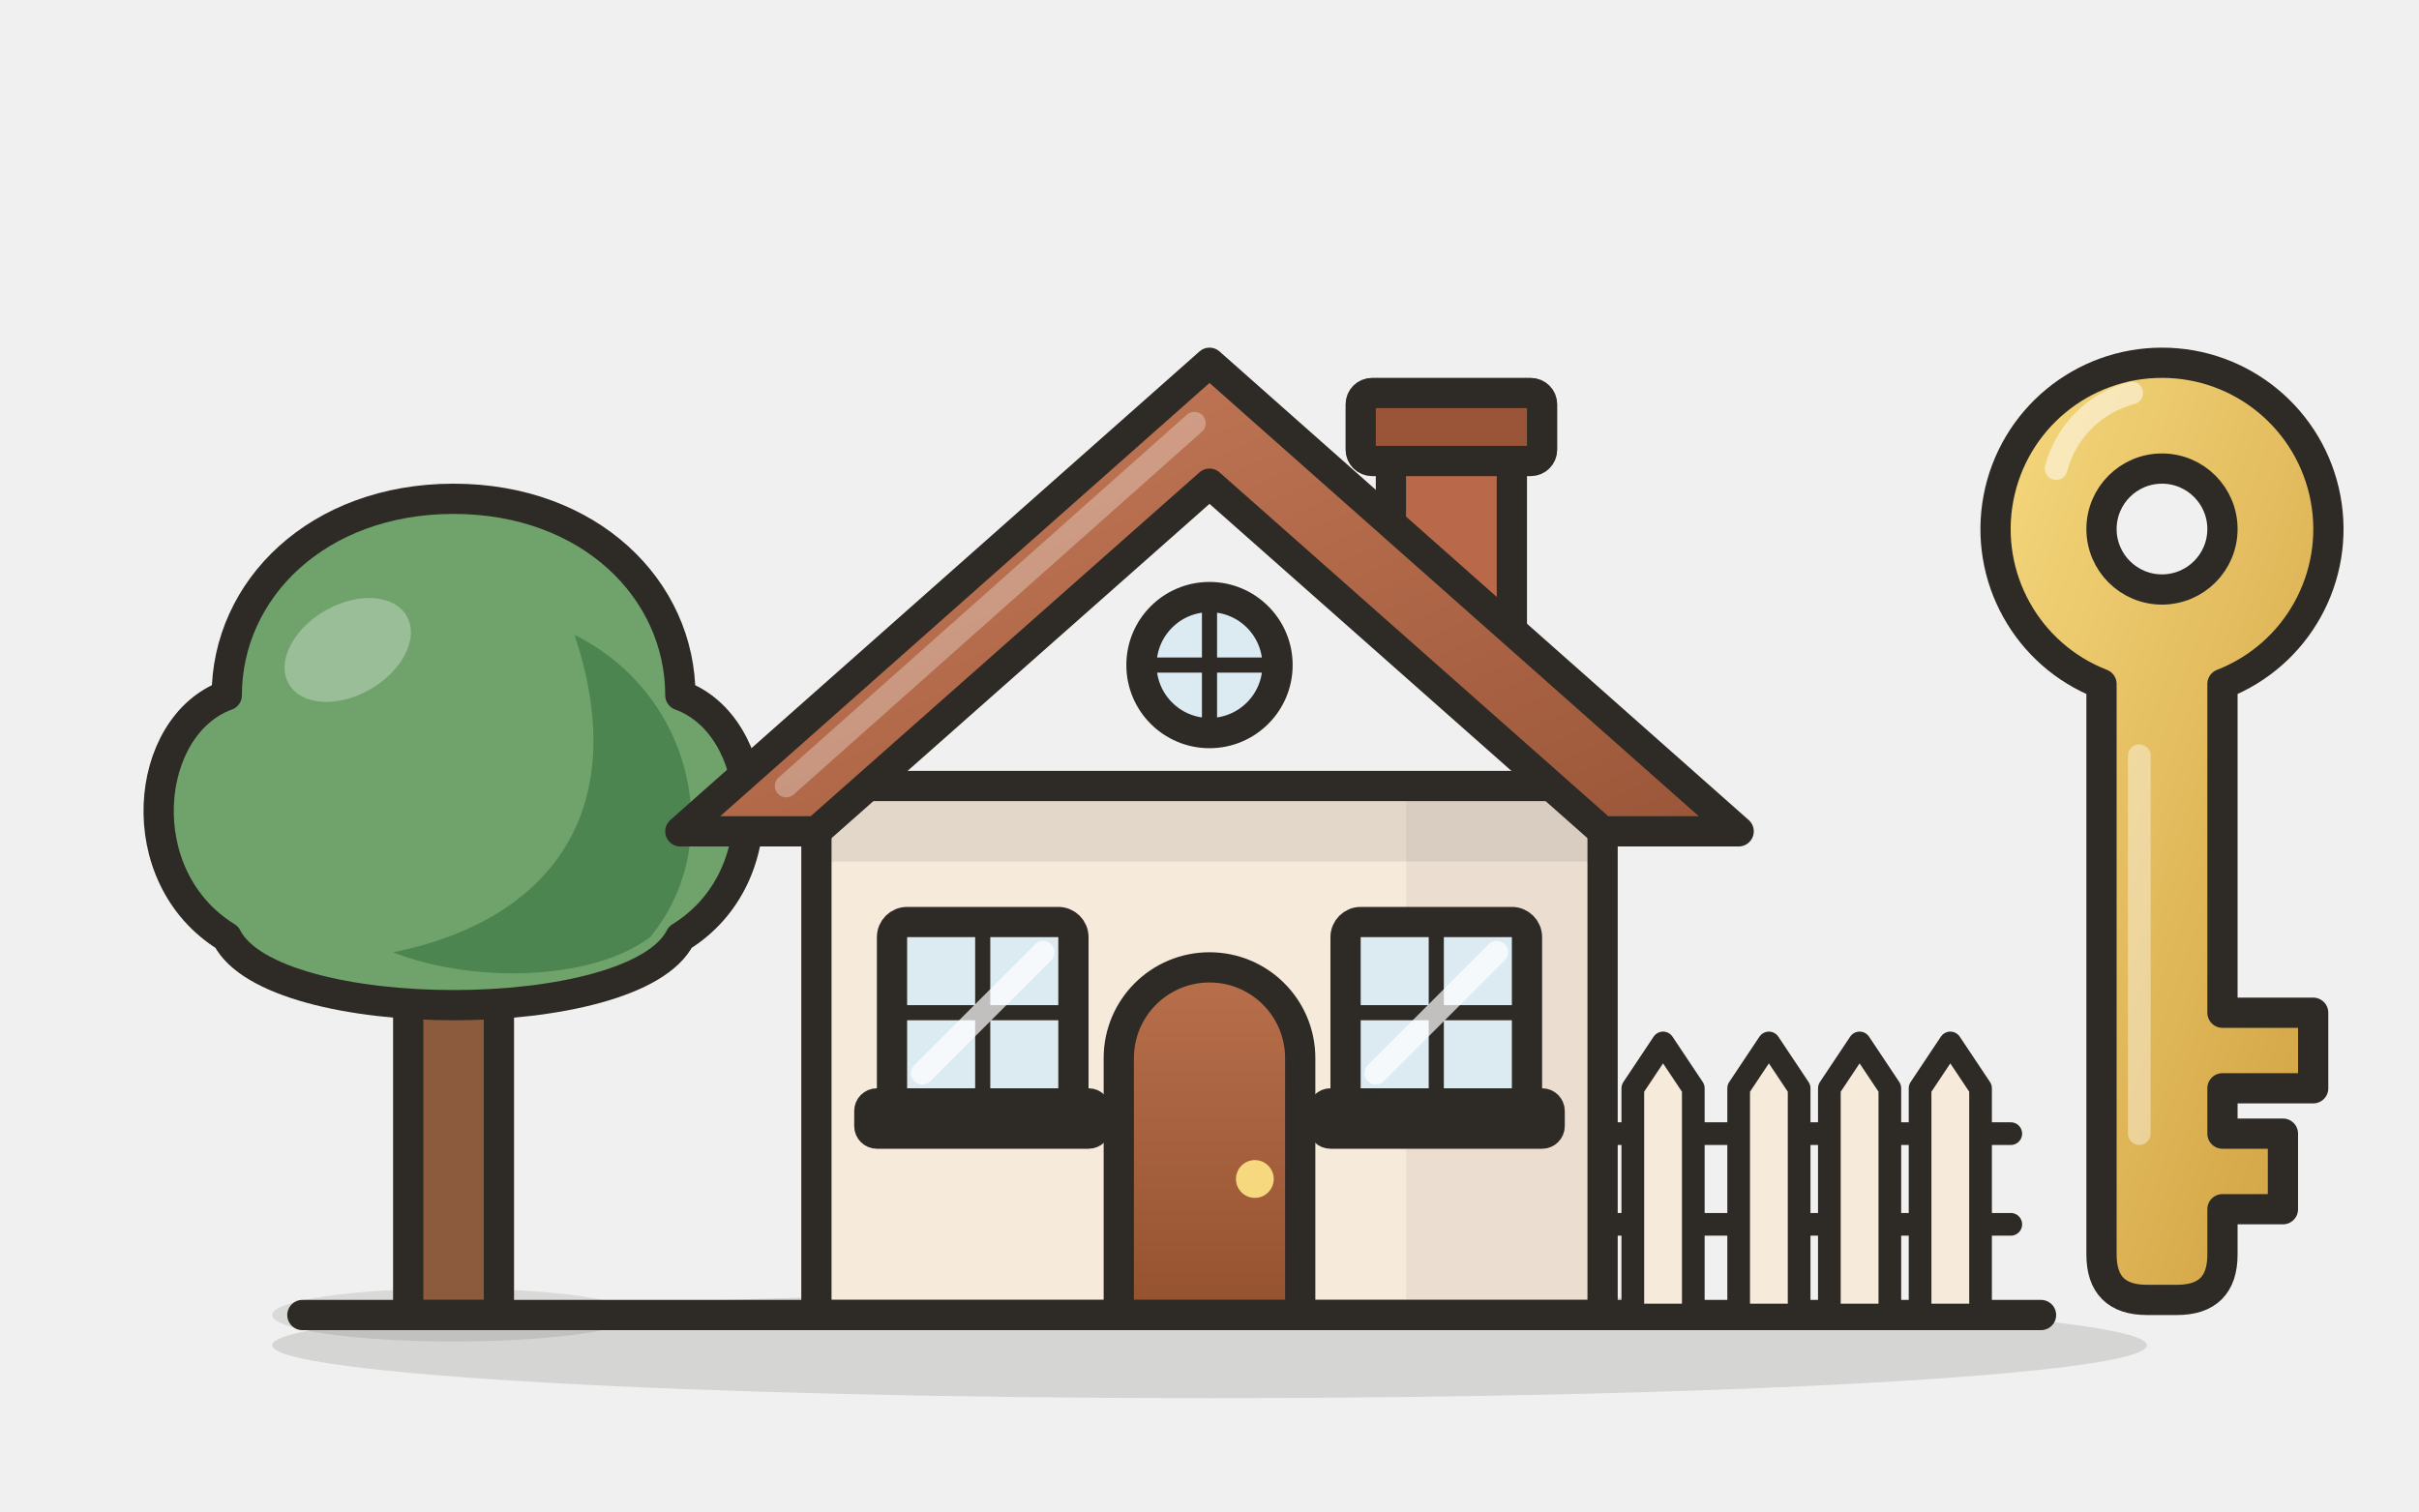
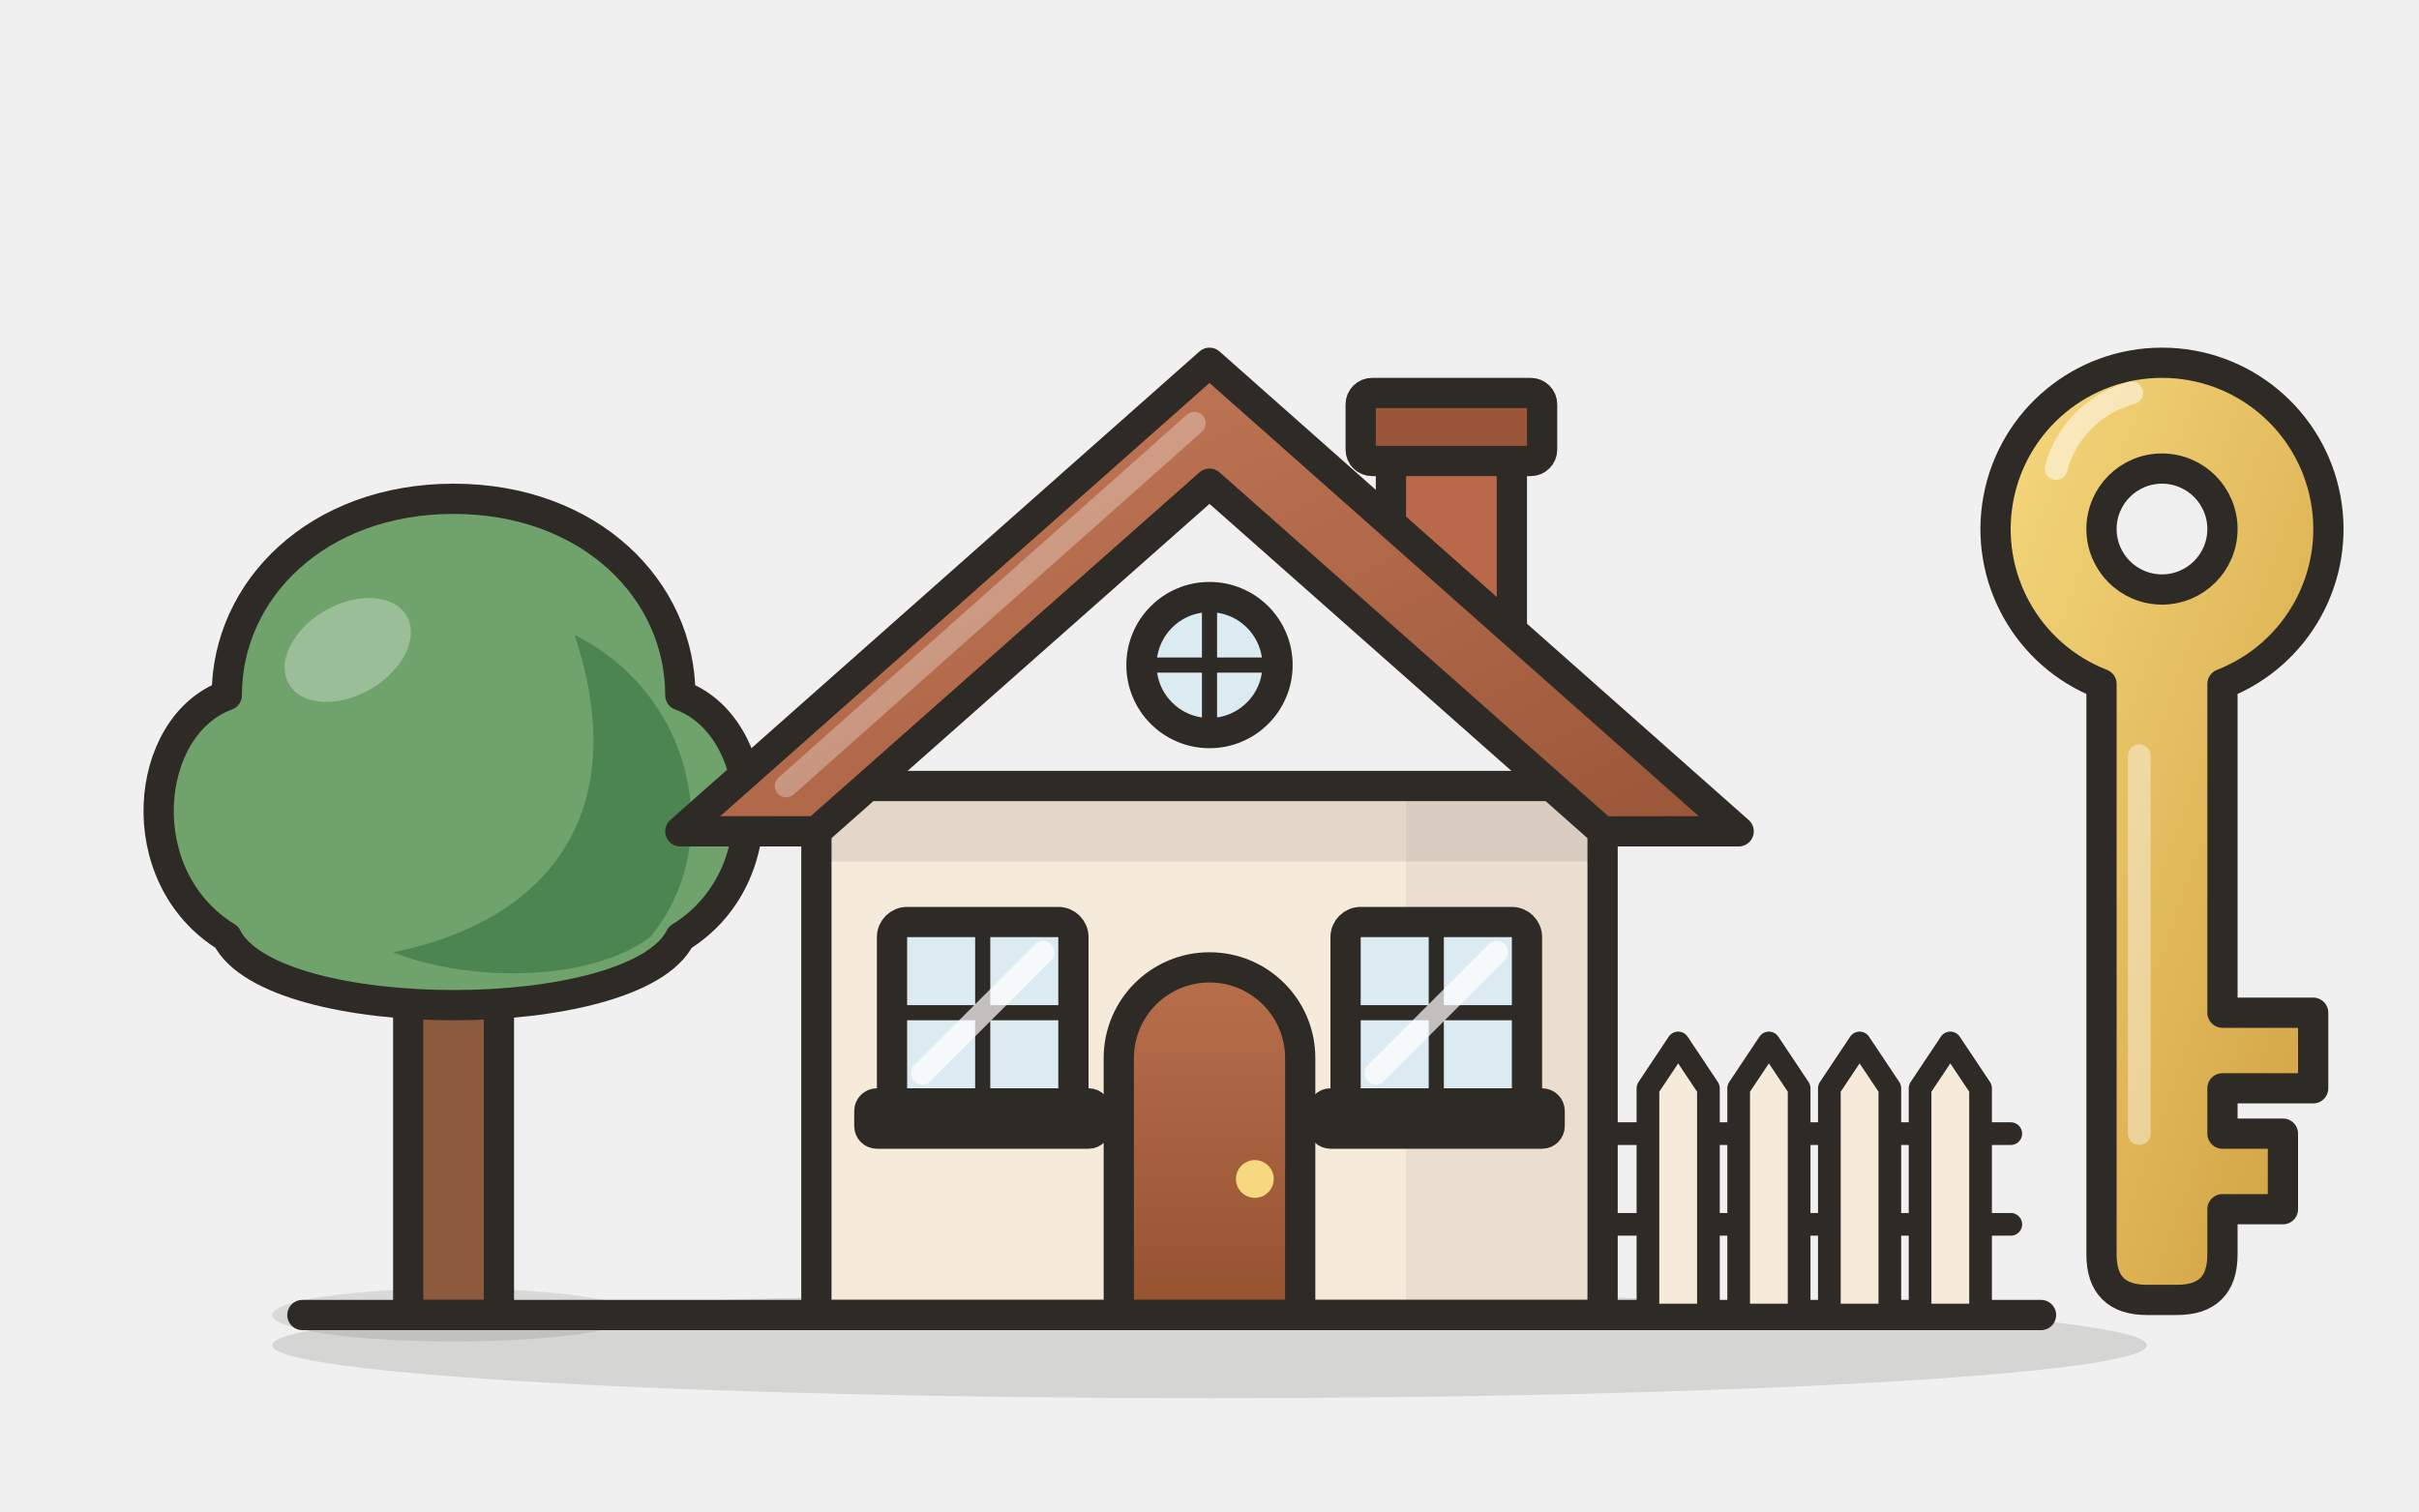
<svg xmlns="http://www.w3.org/2000/svg" viewBox="0 0 320 200">
  <defs>
    <linearGradient id="bp-housing-roof" x1="0" y1="0" x2="1" y2="1">
      <stop offset="0" stop-color="#C97E5C" />
      <stop offset="1" stop-color="#9A5538" />
    </linearGradient>
    <linearGradient id="bp-housing-door" x1="0" y1="0" x2="0" y2="1">
      <stop offset="0" stop-color="#B86F4C" />
      <stop offset="1" stop-color="#95522F" />
    </linearGradient>
    <linearGradient id="bp-housing-key" x1="0" y1="0" x2="1" y2="1">
      <stop offset="0" stop-color="#F6D97E" />
      <stop offset="1" stop-color="#CF9F3F" />
    </linearGradient>
  </defs>
  <g fill="none" stroke="#2E2A26" stroke-width="4" stroke-linecap="round" stroke-linejoin="round">
    <ellipse cx="160" cy="178" rx="124" ry="7" fill="#2E2A26" opacity=".14" stroke="none" />
    <ellipse cx="60" cy="174" rx="24" ry="3.5" fill="#2E2A26" opacity=".12" stroke="none" />
    <rect x="54" y="126" width="12" height="48" rx="2" fill="#8C5A3C" />
    <path d="M60 66 C78 66 90 78 90 92 C101 96 103 116 90 124 C84 136 36 136 30 124 C17 116 19 96 30 92 C30 78 42 66 60 66 Z" fill="#6FA36B" />
    <path d="M76 84 C92 92 96 112 86 124 C78 130 62 130 52 126 C72 122 84 108 76 84 Z" fill="#4C8550" stroke="none" />
    <ellipse cx="46" cy="86" rx="9" ry="6" fill="#FFFFFF" opacity=".3" stroke="none" transform="rotate(-30 46 86)" />
    <rect x="184" y="56" width="16" height="28" fill="#B9694A" />
    <rect x="180" y="52" width="24" height="9" rx="1.5" fill="#9A5538" />
    <rect x="108" y="104" width="104" height="70" fill="#F6EADB" />
    <rect x="108" y="104" width="104" height="10" fill="#2E2A26" opacity=".1" stroke="none" />
    <rect x="186" y="104" width="26" height="70" fill="#2E2A26" opacity=".06" stroke="none" />
    <path d="M90 110 L160 48 L230 110 L212 110 L160 64 L108 110 Z" fill="url(#bp-housing-roof)" />
    <path d="M104 104 L158 56" stroke="#FFFFFF" stroke-width="3" opacity=".3" />
    <circle cx="160" cy="88" r="9" fill="#DCEBF2" />
    <path d="M160 79 V97 M151 88 H169" stroke-width="2" />
    <g>
      <rect x="118" y="122" width="24" height="24" rx="2" fill="#DCEBF2" />
      <path d="M130 122 V146 M118 134 H142" stroke-width="2" />
      <path d="M122 142 L138 126" stroke="#FFFFFF" stroke-width="3" opacity=".7" />
      <rect x="115" y="146" width="30" height="4" rx="1" fill="#E3D2BE" />
      <rect x="178" y="122" width="24" height="24" rx="2" fill="#DCEBF2" />
      <path d="M190 122 V146 M178 134 H202" stroke-width="2" />
      <path d="M182 142 L198 126" stroke="#FFFFFF" stroke-width="3" opacity=".7" />
      <rect x="175" y="146" width="30" height="4" rx="1" fill="#E3D2BE" />
    </g>
    <path d="M148 174 V140 a12 12 0 0 1 24 0 V174 Z" fill="url(#bp-housing-door)" />
    <circle cx="166" cy="156" r="2.5" fill="#F6D97E" stroke="none" />
    <path d="M40 174 H270" />
    <g stroke-width="3">
      <path d="M212 150 H266 M212 162 H266" stroke-width="3" />
-       <path d="M216 174 V144 L220 138 L224 144 V174 Z" fill="#F6EADB" />
+       <path d="M218 174 V144 L222 138 L226 144 V174 Z" fill="#F6EADB" />
      <path d="M230 174 V144 L234 138 L238 144 V174 Z" fill="#F6EADB" />
      <path d="M242 174 V144 L246 138 L250 144 V174 Z" fill="#F6EADB" />
      <path d="M254 174 V144 L258 138 L262 144 V174 Z" fill="#F6EADB" />
    </g>
    <path fill-rule="evenodd" d="M286 48 A22 22 0 0 1 294 90.5 V134 H306 V144 H294 V150 H302 V160 H294 V166 Q294 172 288 172 H284 Q278 172 278 166 V90.5 A22 22 0 0 1 286 48 Z M278 70 a8 8 0 1 0 16 0 a8 8 0 1 0 -16 0 Z" fill="url(#bp-housing-key)" />
    <path d="M272 62 a14 14 0 0 1 10 -10" stroke="#FFFFFF" stroke-width="3" opacity=".5" />
    <path d="M283 100 V150" stroke="#FFFFFF" stroke-width="3" opacity=".4" />
  </g>
</svg>
